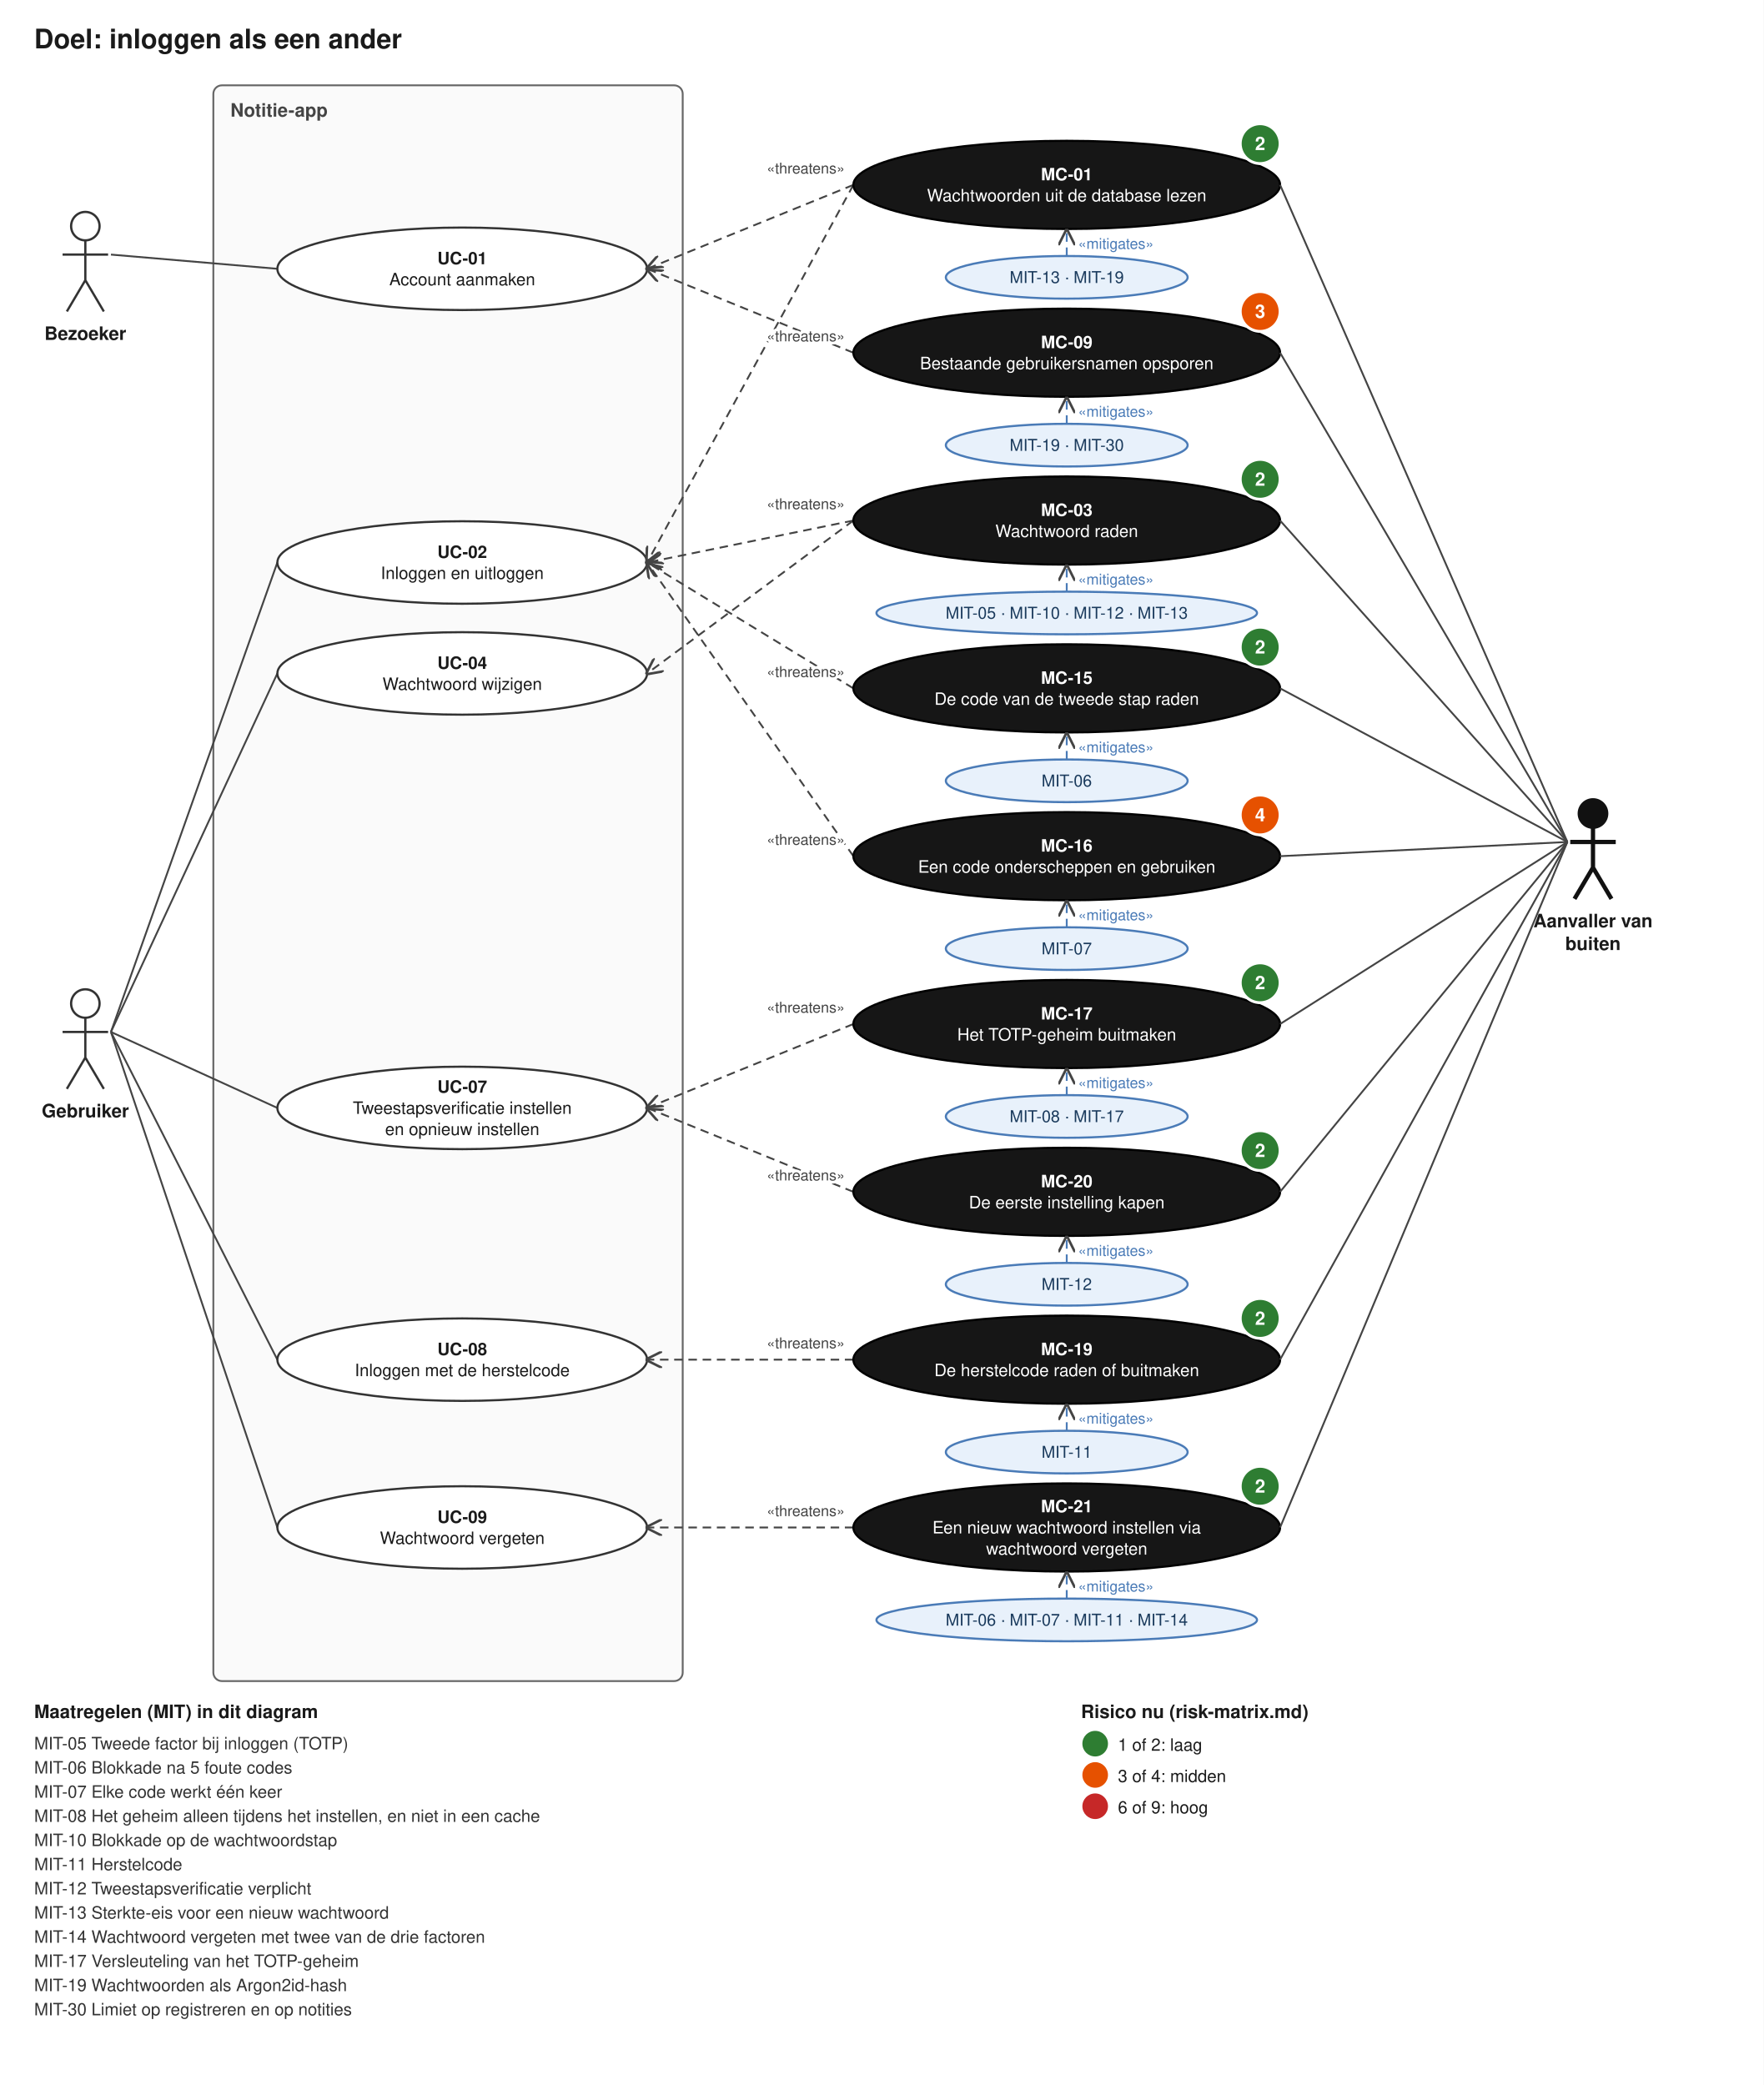
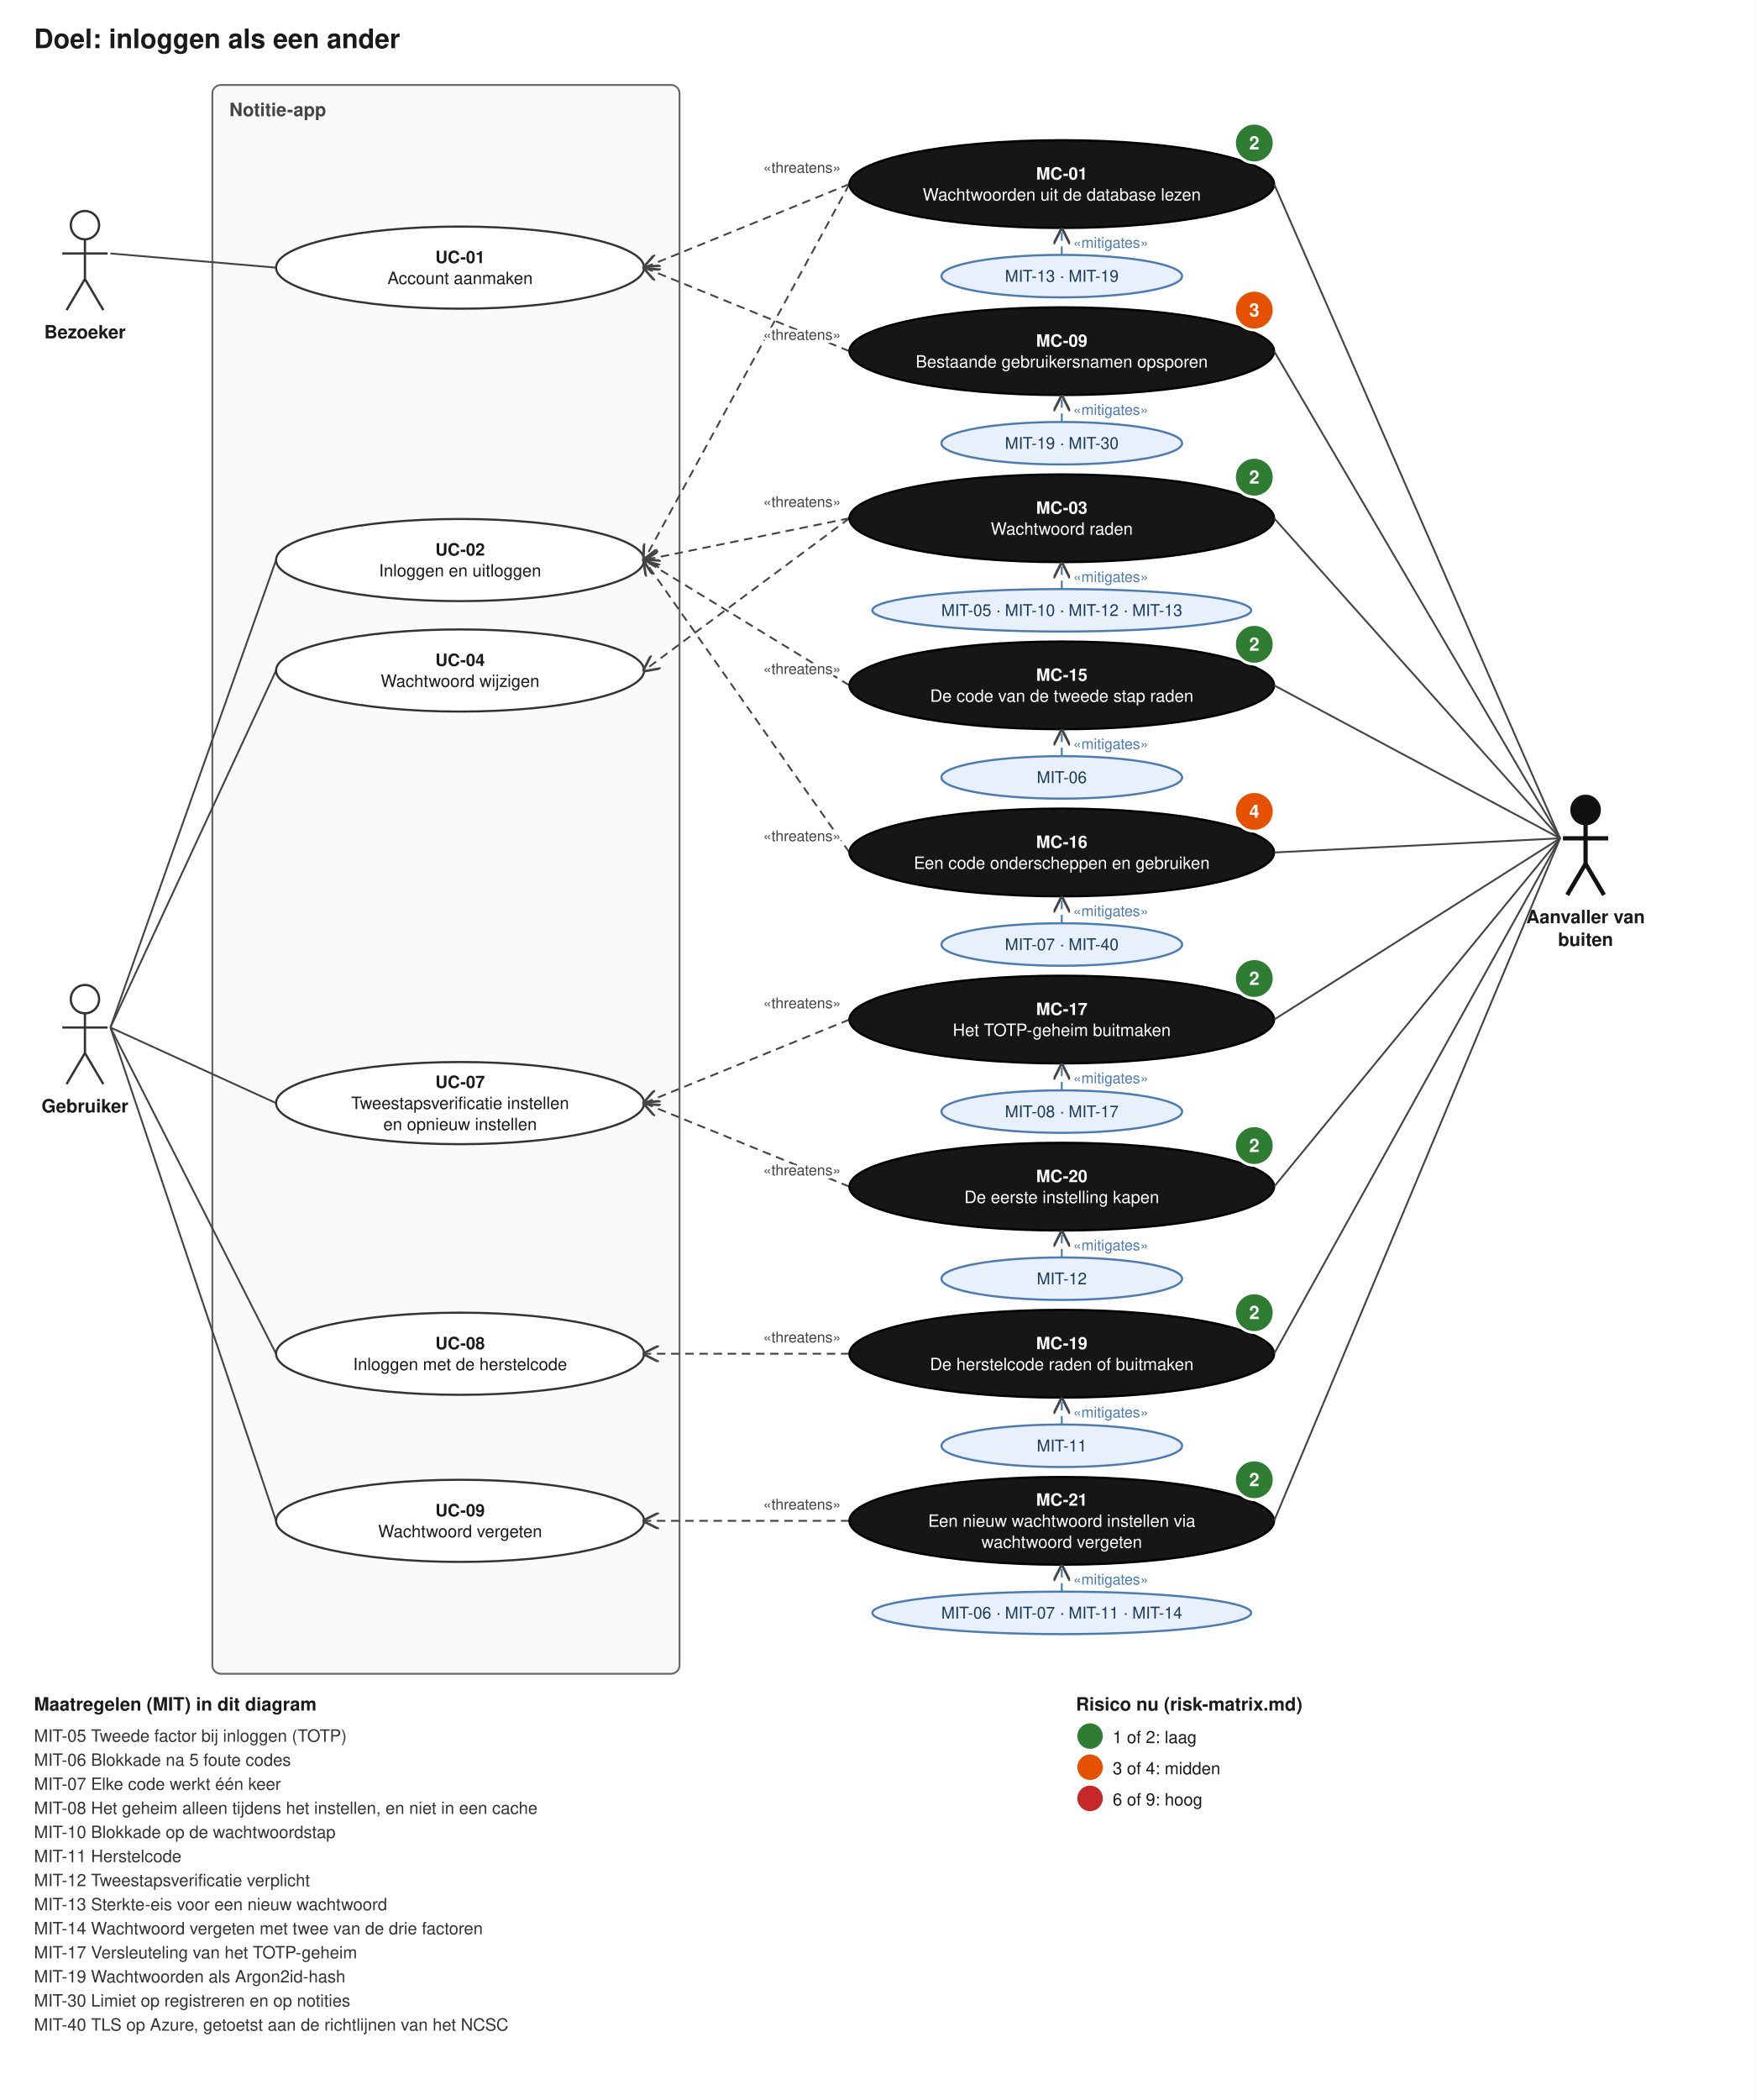
- <svg xmlns="http://www.w3.org/2000/svg" width="1240" height="1466" viewBox="0 0 1240 1466">
+ <svg xmlns="http://www.w3.org/2000/svg" width="1240" height="1483" viewBox="0 0 1240 1483">
  <defs>
    <marker id="open" viewBox="0 0 10 10" refX="9" refY="5" markerWidth="9" markerHeight="9" orient="auto-start-reverse">
      <path d="M0,0 L10,5 L0,10" fill="none" stroke="#444" stroke-width="1.5" />
    </marker>
  </defs>
-   <rect width="1240" height="1466" fill="#ffffff" />
+   <rect width="1240" height="1483" fill="#ffffff" />
  <text x="24.0" y="34.0" font-size="19" font-weight="600" fill="#1a1a1a" text-anchor="start" font-family="Segoe UI, Helvetica, Arial, sans-serif">Doel: inloggen als een ander</text>
  <rect x="150" y="60" width="330" height="1122" rx="6" fill="#fafafa" stroke="#666" stroke-width="1.3" />
  <text x="162.0" y="82.0" font-size="13" font-weight="600" fill="#444" text-anchor="start" font-family="Segoe UI, Helvetica, Arial, sans-serif">Notitie-app</text>
  <line x1="78.0" y1="179.0" x2="195.0" y2="189.0" stroke="#444" stroke-width="1.3" />
  <circle cx="60" cy="159.0" r="10" fill="#fff" stroke="#333" stroke-width="1.6" />
  <path d="M60,169.0 L60,197.0 M44,179.0 L76,179.0 M60,197.0 L47,219.0 M60,197.0 L73,219.0" fill="none" stroke="#333" stroke-width="1.6" />
  <text x="60.0" y="239.0" font-size="13" font-weight="600" fill="#1a1a1a" text-anchor="middle" font-family="Segoe UI, Helvetica, Arial, sans-serif">Bezoeker</text>
  <line x1="78.0" y1="725.6" x2="195.0" y2="395.5" stroke="#444" stroke-width="1.3" />
  <line x1="78.0" y1="725.6" x2="195.0" y2="473.5" stroke="#444" stroke-width="1.3" />
  <line x1="78.0" y1="725.6" x2="195.0" y2="779.0" stroke="#444" stroke-width="1.3" />
  <line x1="78.0" y1="725.6" x2="195.0" y2="956.0" stroke="#444" stroke-width="1.3" />
  <line x1="78.0" y1="725.6" x2="195.0" y2="1074.0" stroke="#444" stroke-width="1.3" />
  <circle cx="60" cy="705.6" r="10" fill="#fff" stroke="#333" stroke-width="1.6" />
  <path d="M60,715.6 L60,743.6 M44,725.6 L76,725.6 M60,743.6 L47,765.6 M60,743.6 L73,765.6" fill="none" stroke="#333" stroke-width="1.6" />
  <text x="60.0" y="785.6" font-size="13" font-weight="600" fill="#1a1a1a" text-anchor="middle" font-family="Segoe UI, Helvetica, Arial, sans-serif">Gebruiker</text>
  <ellipse cx="325.0" cy="189.0" rx="130.0" ry="29.0" fill="#ffffff" stroke="#333" stroke-width="1.5" />
  <text x="325.0" y="185.8" font-size="12" font-weight="600" fill="#1a1a1a" text-anchor="middle" font-family="Segoe UI, Helvetica, Arial, sans-serif">UC-01</text>
  <text x="325.0" y="200.6" font-size="12" font-weight="normal" fill="#1a1a1a" text-anchor="middle" font-family="Segoe UI, Helvetica, Arial, sans-serif">Account aanmaken</text>
  <ellipse cx="325.0" cy="395.5" rx="130.0" ry="29.0" fill="#ffffff" stroke="#333" stroke-width="1.5" />
  <text x="325.0" y="392.3" font-size="12" font-weight="600" fill="#1a1a1a" text-anchor="middle" font-family="Segoe UI, Helvetica, Arial, sans-serif">UC-02</text>
  <text x="325.0" y="407.1" font-size="12" font-weight="normal" fill="#1a1a1a" text-anchor="middle" font-family="Segoe UI, Helvetica, Arial, sans-serif">Inloggen en uitloggen</text>
  <ellipse cx="325.0" cy="473.5" rx="130.0" ry="29.0" fill="#ffffff" stroke="#333" stroke-width="1.5" />
  <text x="325.0" y="470.3" font-size="12" font-weight="600" fill="#1a1a1a" text-anchor="middle" font-family="Segoe UI, Helvetica, Arial, sans-serif">UC-04</text>
  <text x="325.0" y="485.1" font-size="12" font-weight="normal" fill="#1a1a1a" text-anchor="middle" font-family="Segoe UI, Helvetica, Arial, sans-serif">Wachtwoord wijzigen</text>
  <ellipse cx="325.0" cy="779.0" rx="130.0" ry="29.0" fill="#ffffff" stroke="#333" stroke-width="1.5" />
  <text x="325.0" y="768.3" font-size="12" font-weight="600" fill="#1a1a1a" text-anchor="middle" font-family="Segoe UI, Helvetica, Arial, sans-serif">UC-07</text>
  <text x="325.0" y="783.2" font-size="12" font-weight="normal" fill="#1a1a1a" text-anchor="middle" font-family="Segoe UI, Helvetica, Arial, sans-serif">Tweestapsverificatie instellen</text>
  <text x="325.0" y="798.1" font-size="12" font-weight="normal" fill="#1a1a1a" text-anchor="middle" font-family="Segoe UI, Helvetica, Arial, sans-serif">en opnieuw instellen</text>
  <ellipse cx="325.0" cy="956.0" rx="130.0" ry="29.0" fill="#ffffff" stroke="#333" stroke-width="1.5" />
  <text x="325.0" y="952.8" font-size="12" font-weight="600" fill="#1a1a1a" text-anchor="middle" font-family="Segoe UI, Helvetica, Arial, sans-serif">UC-08</text>
  <text x="325.0" y="967.6" font-size="12" font-weight="normal" fill="#1a1a1a" text-anchor="middle" font-family="Segoe UI, Helvetica, Arial, sans-serif">Inloggen met de herstelcode</text>
  <ellipse cx="325.0" cy="1074.0" rx="130.0" ry="29.0" fill="#ffffff" stroke="#333" stroke-width="1.5" />
  <text x="325.0" y="1070.8" font-size="12" font-weight="600" fill="#1a1a1a" text-anchor="middle" font-family="Segoe UI, Helvetica, Arial, sans-serif">UC-09</text>
  <text x="325.0" y="1085.6" font-size="12" font-weight="normal" fill="#1a1a1a" text-anchor="middle" font-family="Segoe UI, Helvetica, Arial, sans-serif">Wachtwoord vergeten</text>
  <line x1="600.0" y1="130.0" x2="455.0" y2="189.0" stroke="#444" stroke-width="1.3" stroke-dasharray="6 4" marker-end="url(#open)" />
  <line x1="600.0" y1="130.0" x2="455.0" y2="395.5" stroke="#444" stroke-width="1.3" stroke-dasharray="6 4" marker-end="url(#open)" />
  <text x="594.0" y="122.0" font-size="10.5" font-weight="normal" fill="#444" text-anchor="end" font-family="Segoe UI, Helvetica, Arial, sans-serif" paint-order="stroke" stroke="#ffffff" stroke-width="4" stroke-linejoin="round">«threatens»</text>
  <ellipse cx="750.0" cy="130.0" rx="150.0" ry="31.0" fill="#161616" stroke="#000" stroke-width="1.5" />
  <text x="750.0" y="126.8" font-size="12" font-weight="600" fill="#ffffff" text-anchor="middle" font-family="Segoe UI, Helvetica, Arial, sans-serif">MC-01</text>
  <text x="750.0" y="141.6" font-size="12" font-weight="normal" fill="#ffffff" text-anchor="middle" font-family="Segoe UI, Helvetica, Arial, sans-serif">Wachtwoorden uit de database lezen</text>
  <circle cx="886.0" cy="101.0" r="14" fill="#2e7d32" stroke="#fff" stroke-width="2" />
  <text x="886.0" y="105.5" font-size="13" font-weight="700" fill="#fff" text-anchor="middle" font-family="Segoe UI, Helvetica, Arial, sans-serif">2</text>
  <ellipse cx="750.0" cy="195.0" rx="85.0" ry="15.0" fill="#e8f1fb" stroke="#4a7bb7" stroke-width="1.5" />
  <text x="750.0" y="199.0" font-size="11.5" font-weight="normal" fill="#1a3a5c" text-anchor="middle" font-family="Segoe UI, Helvetica, Arial, sans-serif">MIT-13 · MIT-19</text>
  <line x1="750.0" y1="180.0" x2="750.0" y2="162.0" stroke="#4a7bb7" stroke-width="1.3" stroke-dasharray="6 4" marker-end="url(#open)" />
  <text x="758.0" y="175.0" font-size="10.5" font-weight="normal" fill="#4a7bb7" text-anchor="start" font-family="Segoe UI, Helvetica, Arial, sans-serif" paint-order="stroke" stroke="#ffffff" stroke-width="4" stroke-linejoin="round">«mitigates»</text>
  <line x1="1102.0" y1="592.0" x2="900.0" y2="130.0" stroke="#444" stroke-width="1.3" />
  <line x1="600.0" y1="248.0" x2="455.0" y2="189.0" stroke="#444" stroke-width="1.3" stroke-dasharray="6 4" marker-end="url(#open)" />
  <text x="594.0" y="240.0" font-size="10.5" font-weight="normal" fill="#444" text-anchor="end" font-family="Segoe UI, Helvetica, Arial, sans-serif" paint-order="stroke" stroke="#ffffff" stroke-width="4" stroke-linejoin="round">«threatens»</text>
  <ellipse cx="750.0" cy="248.0" rx="150.0" ry="31.0" fill="#161616" stroke="#000" stroke-width="1.5" />
  <text x="750.0" y="244.8" font-size="12" font-weight="600" fill="#ffffff" text-anchor="middle" font-family="Segoe UI, Helvetica, Arial, sans-serif">MC-09</text>
  <text x="750.0" y="259.6" font-size="12" font-weight="normal" fill="#ffffff" text-anchor="middle" font-family="Segoe UI, Helvetica, Arial, sans-serif">Bestaande gebruikersnamen opsporen</text>
  <circle cx="886.0" cy="219.0" r="14" fill="#e65100" stroke="#fff" stroke-width="2" />
  <text x="886.0" y="223.5" font-size="13" font-weight="700" fill="#fff" text-anchor="middle" font-family="Segoe UI, Helvetica, Arial, sans-serif">3</text>
  <ellipse cx="750.0" cy="313.0" rx="85.0" ry="15.0" fill="#e8f1fb" stroke="#4a7bb7" stroke-width="1.5" />
  <text x="750.0" y="317.0" font-size="11.5" font-weight="normal" fill="#1a3a5c" text-anchor="middle" font-family="Segoe UI, Helvetica, Arial, sans-serif">MIT-19 · MIT-30</text>
  <line x1="750.0" y1="298.0" x2="750.0" y2="280.0" stroke="#4a7bb7" stroke-width="1.3" stroke-dasharray="6 4" marker-end="url(#open)" />
  <text x="758.0" y="293.0" font-size="10.5" font-weight="normal" fill="#4a7bb7" text-anchor="start" font-family="Segoe UI, Helvetica, Arial, sans-serif" paint-order="stroke" stroke="#ffffff" stroke-width="4" stroke-linejoin="round">«mitigates»</text>
  <line x1="1102.0" y1="592.0" x2="900.0" y2="248.0" stroke="#444" stroke-width="1.3" />
  <line x1="600.0" y1="366.0" x2="455.0" y2="395.5" stroke="#444" stroke-width="1.3" stroke-dasharray="6 4" marker-end="url(#open)" />
  <line x1="600.0" y1="366.0" x2="455.0" y2="473.5" stroke="#444" stroke-width="1.3" stroke-dasharray="6 4" marker-end="url(#open)" />
  <text x="594.0" y="358.0" font-size="10.5" font-weight="normal" fill="#444" text-anchor="end" font-family="Segoe UI, Helvetica, Arial, sans-serif" paint-order="stroke" stroke="#ffffff" stroke-width="4" stroke-linejoin="round">«threatens»</text>
  <ellipse cx="750.0" cy="366.0" rx="150.0" ry="31.0" fill="#161616" stroke="#000" stroke-width="1.5" />
  <text x="750.0" y="362.8" font-size="12" font-weight="600" fill="#ffffff" text-anchor="middle" font-family="Segoe UI, Helvetica, Arial, sans-serif">MC-03</text>
  <text x="750.0" y="377.6" font-size="12" font-weight="normal" fill="#ffffff" text-anchor="middle" font-family="Segoe UI, Helvetica, Arial, sans-serif">Wachtwoord raden</text>
  <circle cx="886.0" cy="337.0" r="14" fill="#2e7d32" stroke="#fff" stroke-width="2" />
  <text x="886.0" y="341.5" font-size="13" font-weight="700" fill="#fff" text-anchor="middle" font-family="Segoe UI, Helvetica, Arial, sans-serif">2</text>
  <ellipse cx="750.0" cy="431.0" rx="133.8" ry="15.0" fill="#e8f1fb" stroke="#4a7bb7" stroke-width="1.5" />
  <text x="750.0" y="435.0" font-size="11.5" font-weight="normal" fill="#1a3a5c" text-anchor="middle" font-family="Segoe UI, Helvetica, Arial, sans-serif">MIT-05 · MIT-10 · MIT-12 · MIT-13</text>
  <line x1="750.0" y1="416.0" x2="750.0" y2="398.0" stroke="#4a7bb7" stroke-width="1.3" stroke-dasharray="6 4" marker-end="url(#open)" />
  <text x="758.0" y="411.0" font-size="10.5" font-weight="normal" fill="#4a7bb7" text-anchor="start" font-family="Segoe UI, Helvetica, Arial, sans-serif" paint-order="stroke" stroke="#ffffff" stroke-width="4" stroke-linejoin="round">«mitigates»</text>
  <line x1="1102.0" y1="592.0" x2="900.0" y2="366.0" stroke="#444" stroke-width="1.3" />
  <line x1="600.0" y1="484.0" x2="455.0" y2="395.5" stroke="#444" stroke-width="1.3" stroke-dasharray="6 4" marker-end="url(#open)" />
  <text x="594.0" y="476.0" font-size="10.5" font-weight="normal" fill="#444" text-anchor="end" font-family="Segoe UI, Helvetica, Arial, sans-serif" paint-order="stroke" stroke="#ffffff" stroke-width="4" stroke-linejoin="round">«threatens»</text>
  <ellipse cx="750.0" cy="484.0" rx="150.0" ry="31.0" fill="#161616" stroke="#000" stroke-width="1.5" />
  <text x="750.0" y="480.8" font-size="12" font-weight="600" fill="#ffffff" text-anchor="middle" font-family="Segoe UI, Helvetica, Arial, sans-serif">MC-15</text>
  <text x="750.0" y="495.6" font-size="12" font-weight="normal" fill="#ffffff" text-anchor="middle" font-family="Segoe UI, Helvetica, Arial, sans-serif">De code van de tweede stap raden</text>
  <circle cx="886.0" cy="455.0" r="14" fill="#2e7d32" stroke="#fff" stroke-width="2" />
  <text x="886.0" y="459.5" font-size="13" font-weight="700" fill="#fff" text-anchor="middle" font-family="Segoe UI, Helvetica, Arial, sans-serif">2</text>
  <ellipse cx="750.0" cy="549.0" rx="85.0" ry="15.0" fill="#e8f1fb" stroke="#4a7bb7" stroke-width="1.5" />
  <text x="750.0" y="553.0" font-size="11.5" font-weight="normal" fill="#1a3a5c" text-anchor="middle" font-family="Segoe UI, Helvetica, Arial, sans-serif">MIT-06</text>
  <line x1="750.0" y1="534.0" x2="750.0" y2="516.0" stroke="#4a7bb7" stroke-width="1.3" stroke-dasharray="6 4" marker-end="url(#open)" />
  <text x="758.0" y="529.0" font-size="10.5" font-weight="normal" fill="#4a7bb7" text-anchor="start" font-family="Segoe UI, Helvetica, Arial, sans-serif" paint-order="stroke" stroke="#ffffff" stroke-width="4" stroke-linejoin="round">«mitigates»</text>
  <line x1="1102.0" y1="592.0" x2="900.0" y2="484.0" stroke="#444" stroke-width="1.3" />
  <line x1="600.0" y1="602.0" x2="455.0" y2="395.5" stroke="#444" stroke-width="1.3" stroke-dasharray="6 4" marker-end="url(#open)" />
  <text x="594.0" y="594.0" font-size="10.5" font-weight="normal" fill="#444" text-anchor="end" font-family="Segoe UI, Helvetica, Arial, sans-serif" paint-order="stroke" stroke="#ffffff" stroke-width="4" stroke-linejoin="round">«threatens»</text>
  <ellipse cx="750.0" cy="602.0" rx="150.0" ry="31.0" fill="#161616" stroke="#000" stroke-width="1.5" />
  <text x="750.0" y="598.8" font-size="12" font-weight="600" fill="#ffffff" text-anchor="middle" font-family="Segoe UI, Helvetica, Arial, sans-serif">MC-16</text>
  <text x="750.0" y="613.6" font-size="12" font-weight="normal" fill="#ffffff" text-anchor="middle" font-family="Segoe UI, Helvetica, Arial, sans-serif">Een code onderscheppen en gebruiken</text>
  <circle cx="886.0" cy="573.0" r="14" fill="#e65100" stroke="#fff" stroke-width="2" />
  <text x="886.0" y="577.5" font-size="13" font-weight="700" fill="#fff" text-anchor="middle" font-family="Segoe UI, Helvetica, Arial, sans-serif">4</text>
  <ellipse cx="750.0" cy="667.0" rx="85.0" ry="15.0" fill="#e8f1fb" stroke="#4a7bb7" stroke-width="1.5" />
-   <text x="750.0" y="671.0" font-size="11.5" font-weight="normal" fill="#1a3a5c" text-anchor="middle" font-family="Segoe UI, Helvetica, Arial, sans-serif">MIT-07</text>
+   <text x="750.0" y="671.0" font-size="11.5" font-weight="normal" fill="#1a3a5c" text-anchor="middle" font-family="Segoe UI, Helvetica, Arial, sans-serif">MIT-07 · MIT-40</text>
  <line x1="750.0" y1="652.0" x2="750.0" y2="634.0" stroke="#4a7bb7" stroke-width="1.3" stroke-dasharray="6 4" marker-end="url(#open)" />
  <text x="758.0" y="647.0" font-size="10.5" font-weight="normal" fill="#4a7bb7" text-anchor="start" font-family="Segoe UI, Helvetica, Arial, sans-serif" paint-order="stroke" stroke="#ffffff" stroke-width="4" stroke-linejoin="round">«mitigates»</text>
  <line x1="1102.0" y1="592.0" x2="900.0" y2="602.0" stroke="#444" stroke-width="1.3" />
  <line x1="600.0" y1="720.0" x2="455.0" y2="779.0" stroke="#444" stroke-width="1.3" stroke-dasharray="6 4" marker-end="url(#open)" />
  <text x="594.0" y="712.0" font-size="10.5" font-weight="normal" fill="#444" text-anchor="end" font-family="Segoe UI, Helvetica, Arial, sans-serif" paint-order="stroke" stroke="#ffffff" stroke-width="4" stroke-linejoin="round">«threatens»</text>
  <ellipse cx="750.0" cy="720.0" rx="150.0" ry="31.0" fill="#161616" stroke="#000" stroke-width="1.5" />
  <text x="750.0" y="716.8" font-size="12" font-weight="600" fill="#ffffff" text-anchor="middle" font-family="Segoe UI, Helvetica, Arial, sans-serif">MC-17</text>
  <text x="750.0" y="731.6" font-size="12" font-weight="normal" fill="#ffffff" text-anchor="middle" font-family="Segoe UI, Helvetica, Arial, sans-serif">Het TOTP-geheim buitmaken</text>
  <circle cx="886.0" cy="691.0" r="14" fill="#2e7d32" stroke="#fff" stroke-width="2" />
  <text x="886.0" y="695.5" font-size="13" font-weight="700" fill="#fff" text-anchor="middle" font-family="Segoe UI, Helvetica, Arial, sans-serif">2</text>
  <ellipse cx="750.0" cy="785.0" rx="85.0" ry="15.0" fill="#e8f1fb" stroke="#4a7bb7" stroke-width="1.5" />
  <text x="750.0" y="789.0" font-size="11.5" font-weight="normal" fill="#1a3a5c" text-anchor="middle" font-family="Segoe UI, Helvetica, Arial, sans-serif">MIT-08 · MIT-17</text>
  <line x1="750.0" y1="770.0" x2="750.0" y2="752.0" stroke="#4a7bb7" stroke-width="1.3" stroke-dasharray="6 4" marker-end="url(#open)" />
  <text x="758.0" y="765.0" font-size="10.5" font-weight="normal" fill="#4a7bb7" text-anchor="start" font-family="Segoe UI, Helvetica, Arial, sans-serif" paint-order="stroke" stroke="#ffffff" stroke-width="4" stroke-linejoin="round">«mitigates»</text>
  <line x1="1102.0" y1="592.0" x2="900.0" y2="720.0" stroke="#444" stroke-width="1.3" />
  <line x1="600.0" y1="838.0" x2="455.0" y2="779.0" stroke="#444" stroke-width="1.3" stroke-dasharray="6 4" marker-end="url(#open)" />
  <text x="594.0" y="830.0" font-size="10.5" font-weight="normal" fill="#444" text-anchor="end" font-family="Segoe UI, Helvetica, Arial, sans-serif" paint-order="stroke" stroke="#ffffff" stroke-width="4" stroke-linejoin="round">«threatens»</text>
  <ellipse cx="750.0" cy="838.0" rx="150.0" ry="31.0" fill="#161616" stroke="#000" stroke-width="1.5" />
  <text x="750.0" y="834.8" font-size="12" font-weight="600" fill="#ffffff" text-anchor="middle" font-family="Segoe UI, Helvetica, Arial, sans-serif">MC-20</text>
  <text x="750.0" y="849.6" font-size="12" font-weight="normal" fill="#ffffff" text-anchor="middle" font-family="Segoe UI, Helvetica, Arial, sans-serif">De eerste instelling kapen</text>
  <circle cx="886.0" cy="809.0" r="14" fill="#2e7d32" stroke="#fff" stroke-width="2" />
  <text x="886.0" y="813.5" font-size="13" font-weight="700" fill="#fff" text-anchor="middle" font-family="Segoe UI, Helvetica, Arial, sans-serif">2</text>
  <ellipse cx="750.0" cy="903.0" rx="85.0" ry="15.0" fill="#e8f1fb" stroke="#4a7bb7" stroke-width="1.5" />
  <text x="750.0" y="907.0" font-size="11.5" font-weight="normal" fill="#1a3a5c" text-anchor="middle" font-family="Segoe UI, Helvetica, Arial, sans-serif">MIT-12</text>
  <line x1="750.0" y1="888.0" x2="750.0" y2="870.0" stroke="#4a7bb7" stroke-width="1.3" stroke-dasharray="6 4" marker-end="url(#open)" />
  <text x="758.0" y="883.0" font-size="10.5" font-weight="normal" fill="#4a7bb7" text-anchor="start" font-family="Segoe UI, Helvetica, Arial, sans-serif" paint-order="stroke" stroke="#ffffff" stroke-width="4" stroke-linejoin="round">«mitigates»</text>
  <line x1="1102.0" y1="592.0" x2="900.0" y2="838.0" stroke="#444" stroke-width="1.3" />
  <line x1="600.0" y1="956.0" x2="455.0" y2="956.0" stroke="#444" stroke-width="1.3" stroke-dasharray="6 4" marker-end="url(#open)" />
  <text x="594.0" y="948.0" font-size="10.5" font-weight="normal" fill="#444" text-anchor="end" font-family="Segoe UI, Helvetica, Arial, sans-serif" paint-order="stroke" stroke="#ffffff" stroke-width="4" stroke-linejoin="round">«threatens»</text>
  <ellipse cx="750.0" cy="956.0" rx="150.0" ry="31.0" fill="#161616" stroke="#000" stroke-width="1.5" />
  <text x="750.0" y="952.8" font-size="12" font-weight="600" fill="#ffffff" text-anchor="middle" font-family="Segoe UI, Helvetica, Arial, sans-serif">MC-19</text>
  <text x="750.0" y="967.6" font-size="12" font-weight="normal" fill="#ffffff" text-anchor="middle" font-family="Segoe UI, Helvetica, Arial, sans-serif">De herstelcode raden of buitmaken</text>
  <circle cx="886.0" cy="927.0" r="14" fill="#2e7d32" stroke="#fff" stroke-width="2" />
  <text x="886.0" y="931.5" font-size="13" font-weight="700" fill="#fff" text-anchor="middle" font-family="Segoe UI, Helvetica, Arial, sans-serif">2</text>
  <ellipse cx="750.0" cy="1021.0" rx="85.0" ry="15.0" fill="#e8f1fb" stroke="#4a7bb7" stroke-width="1.5" />
  <text x="750.0" y="1025.0" font-size="11.5" font-weight="normal" fill="#1a3a5c" text-anchor="middle" font-family="Segoe UI, Helvetica, Arial, sans-serif">MIT-11</text>
  <line x1="750.0" y1="1006.0" x2="750.0" y2="988.0" stroke="#4a7bb7" stroke-width="1.3" stroke-dasharray="6 4" marker-end="url(#open)" />
  <text x="758.0" y="1001.0" font-size="10.5" font-weight="normal" fill="#4a7bb7" text-anchor="start" font-family="Segoe UI, Helvetica, Arial, sans-serif" paint-order="stroke" stroke="#ffffff" stroke-width="4" stroke-linejoin="round">«mitigates»</text>
  <line x1="1102.0" y1="592.0" x2="900.0" y2="956.0" stroke="#444" stroke-width="1.3" />
  <line x1="600.0" y1="1074.0" x2="455.0" y2="1074.0" stroke="#444" stroke-width="1.3" stroke-dasharray="6 4" marker-end="url(#open)" />
  <text x="594.0" y="1066.0" font-size="10.5" font-weight="normal" fill="#444" text-anchor="end" font-family="Segoe UI, Helvetica, Arial, sans-serif" paint-order="stroke" stroke="#ffffff" stroke-width="4" stroke-linejoin="round">«threatens»</text>
  <ellipse cx="750.0" cy="1074.0" rx="150.0" ry="31.0" fill="#161616" stroke="#000" stroke-width="1.5" />
  <text x="750.0" y="1063.3" font-size="12" font-weight="600" fill="#ffffff" text-anchor="middle" font-family="Segoe UI, Helvetica, Arial, sans-serif">MC-21</text>
  <text x="750.0" y="1078.2" font-size="12" font-weight="normal" fill="#ffffff" text-anchor="middle" font-family="Segoe UI, Helvetica, Arial, sans-serif">Een nieuw wachtwoord instellen via</text>
  <text x="750.0" y="1093.1" font-size="12" font-weight="normal" fill="#ffffff" text-anchor="middle" font-family="Segoe UI, Helvetica, Arial, sans-serif">wachtwoord vergeten</text>
  <circle cx="886.0" cy="1045.0" r="14" fill="#2e7d32" stroke="#fff" stroke-width="2" />
  <text x="886.0" y="1049.5" font-size="13" font-weight="700" fill="#fff" text-anchor="middle" font-family="Segoe UI, Helvetica, Arial, sans-serif">2</text>
  <ellipse cx="750.0" cy="1139.0" rx="133.8" ry="15.0" fill="#e8f1fb" stroke="#4a7bb7" stroke-width="1.5" />
  <text x="750.0" y="1143.0" font-size="11.5" font-weight="normal" fill="#1a3a5c" text-anchor="middle" font-family="Segoe UI, Helvetica, Arial, sans-serif">MIT-06 · MIT-07 · MIT-11 · MIT-14</text>
  <line x1="750.0" y1="1124.0" x2="750.0" y2="1106.0" stroke="#4a7bb7" stroke-width="1.3" stroke-dasharray="6 4" marker-end="url(#open)" />
  <text x="758.0" y="1119.0" font-size="10.5" font-weight="normal" fill="#4a7bb7" text-anchor="start" font-family="Segoe UI, Helvetica, Arial, sans-serif" paint-order="stroke" stroke="#ffffff" stroke-width="4" stroke-linejoin="round">«mitigates»</text>
  <line x1="1102.0" y1="592.0" x2="900.0" y2="1074.0" stroke="#444" stroke-width="1.3" />
  <circle cx="1120" cy="572.0" r="10" fill="#111" stroke="#111" stroke-width="1.6" />
  <path d="M1120,582.0 L1120,610.0 M1104,592.0 L1136,592.0 M1120,610.0 L1107,632.0 M1120,610.0 L1133,632.0" fill="none" stroke="#111" stroke-width="3" />
  <text x="1120.0" y="652.0" font-size="13" font-weight="600" fill="#1a1a1a" text-anchor="middle" font-family="Segoe UI, Helvetica, Arial, sans-serif">Aanvaller van</text>
  <text x="1120.0" y="668.0" font-size="13" font-weight="600" fill="#1a1a1a" text-anchor="middle" font-family="Segoe UI, Helvetica, Arial, sans-serif">buiten</text>
  <text x="24.0" y="1208.0" font-size="13" font-weight="600" fill="#1a1a1a" text-anchor="start" font-family="Segoe UI, Helvetica, Arial, sans-serif">Maatregelen (MIT) in dit diagram</text>
  <text x="24.0" y="1230.0" font-size="12" font-weight="normal" fill="#333" text-anchor="start" font-family="Segoe UI, Helvetica, Arial, sans-serif">MIT-05  Tweede factor bij inloggen (TOTP)</text>
  <text x="24.0" y="1247.0" font-size="12" font-weight="normal" fill="#333" text-anchor="start" font-family="Segoe UI, Helvetica, Arial, sans-serif">MIT-06  Blokkade na 5 foute codes</text>
  <text x="24.0" y="1264.0" font-size="12" font-weight="normal" fill="#333" text-anchor="start" font-family="Segoe UI, Helvetica, Arial, sans-serif">MIT-07  Elke code werkt één keer</text>
  <text x="24.0" y="1281.0" font-size="12" font-weight="normal" fill="#333" text-anchor="start" font-family="Segoe UI, Helvetica, Arial, sans-serif">MIT-08  Het geheim alleen tijdens het instellen, en niet in een cache</text>
  <text x="24.0" y="1298.0" font-size="12" font-weight="normal" fill="#333" text-anchor="start" font-family="Segoe UI, Helvetica, Arial, sans-serif">MIT-10  Blokkade op de wachtwoordstap</text>
  <text x="24.0" y="1315.0" font-size="12" font-weight="normal" fill="#333" text-anchor="start" font-family="Segoe UI, Helvetica, Arial, sans-serif">MIT-11  Herstelcode</text>
  <text x="24.0" y="1332.0" font-size="12" font-weight="normal" fill="#333" text-anchor="start" font-family="Segoe UI, Helvetica, Arial, sans-serif">MIT-12  Tweestapsverificatie verplicht</text>
  <text x="24.0" y="1349.0" font-size="12" font-weight="normal" fill="#333" text-anchor="start" font-family="Segoe UI, Helvetica, Arial, sans-serif">MIT-13  Sterkte-eis voor een nieuw wachtwoord</text>
  <text x="24.0" y="1366.0" font-size="12" font-weight="normal" fill="#333" text-anchor="start" font-family="Segoe UI, Helvetica, Arial, sans-serif">MIT-14  Wachtwoord vergeten met twee van de drie factoren</text>
  <text x="24.0" y="1383.0" font-size="12" font-weight="normal" fill="#333" text-anchor="start" font-family="Segoe UI, Helvetica, Arial, sans-serif">MIT-17  Versleuteling van het TOTP-geheim</text>
  <text x="24.0" y="1400.0" font-size="12" font-weight="normal" fill="#333" text-anchor="start" font-family="Segoe UI, Helvetica, Arial, sans-serif">MIT-19  Wachtwoorden als Argon2id-hash</text>
  <text x="24.0" y="1417.0" font-size="12" font-weight="normal" fill="#333" text-anchor="start" font-family="Segoe UI, Helvetica, Arial, sans-serif">MIT-30  Limiet op registreren en op notities</text>
+   <text x="24.0" y="1434.0" font-size="12" font-weight="normal" fill="#333" text-anchor="start" font-family="Segoe UI, Helvetica, Arial, sans-serif">MIT-40  TLS op Azure, getoetst aan de richtlijnen van het NCSC</text>
  <text x="760.0" y="1208.0" font-size="13" font-weight="600" fill="#1a1a1a" text-anchor="start" font-family="Segoe UI, Helvetica, Arial, sans-serif">Risico nu (risk-matrix.md)</text>
  <circle cx="770" cy="1226" r="9" fill="#2e7d32" />
  <text x="786.0" y="1231.0" font-size="12" font-weight="normal" fill="#1a1a1a" text-anchor="start" font-family="Segoe UI, Helvetica, Arial, sans-serif">1 of 2: laag</text>
  <circle cx="770" cy="1248" r="9" fill="#e65100" />
  <text x="786.0" y="1253.0" font-size="12" font-weight="normal" fill="#1a1a1a" text-anchor="start" font-family="Segoe UI, Helvetica, Arial, sans-serif">3 of 4: midden</text>
  <circle cx="770" cy="1270" r="9" fill="#c62828" />
  <text x="786.0" y="1275.0" font-size="12" font-weight="normal" fill="#1a1a1a" text-anchor="start" font-family="Segoe UI, Helvetica, Arial, sans-serif">6 of 9: hoog</text>
</svg>
